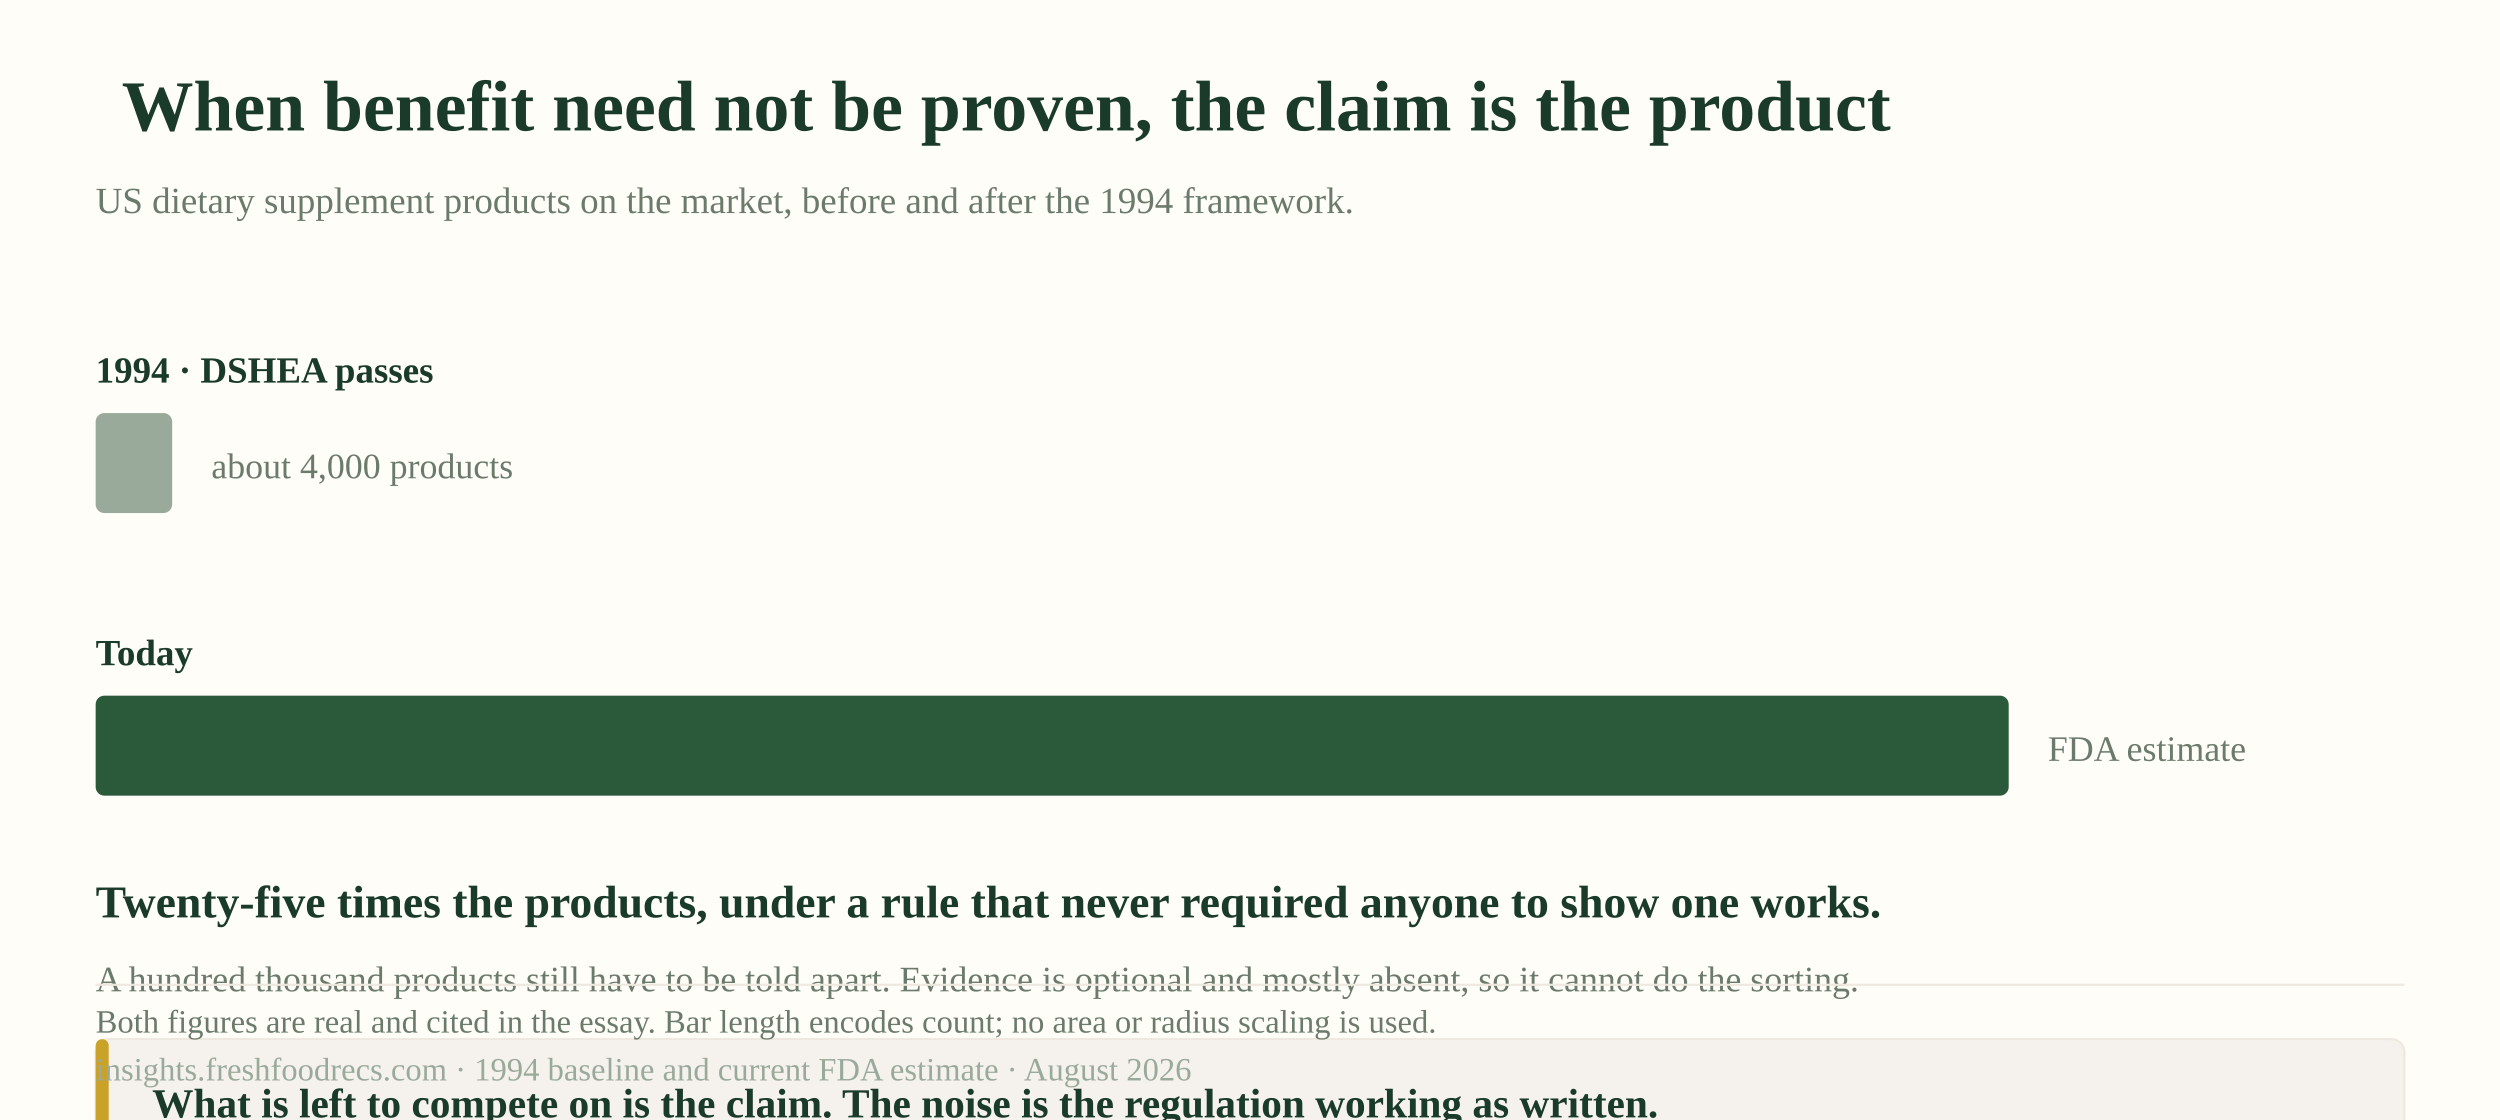
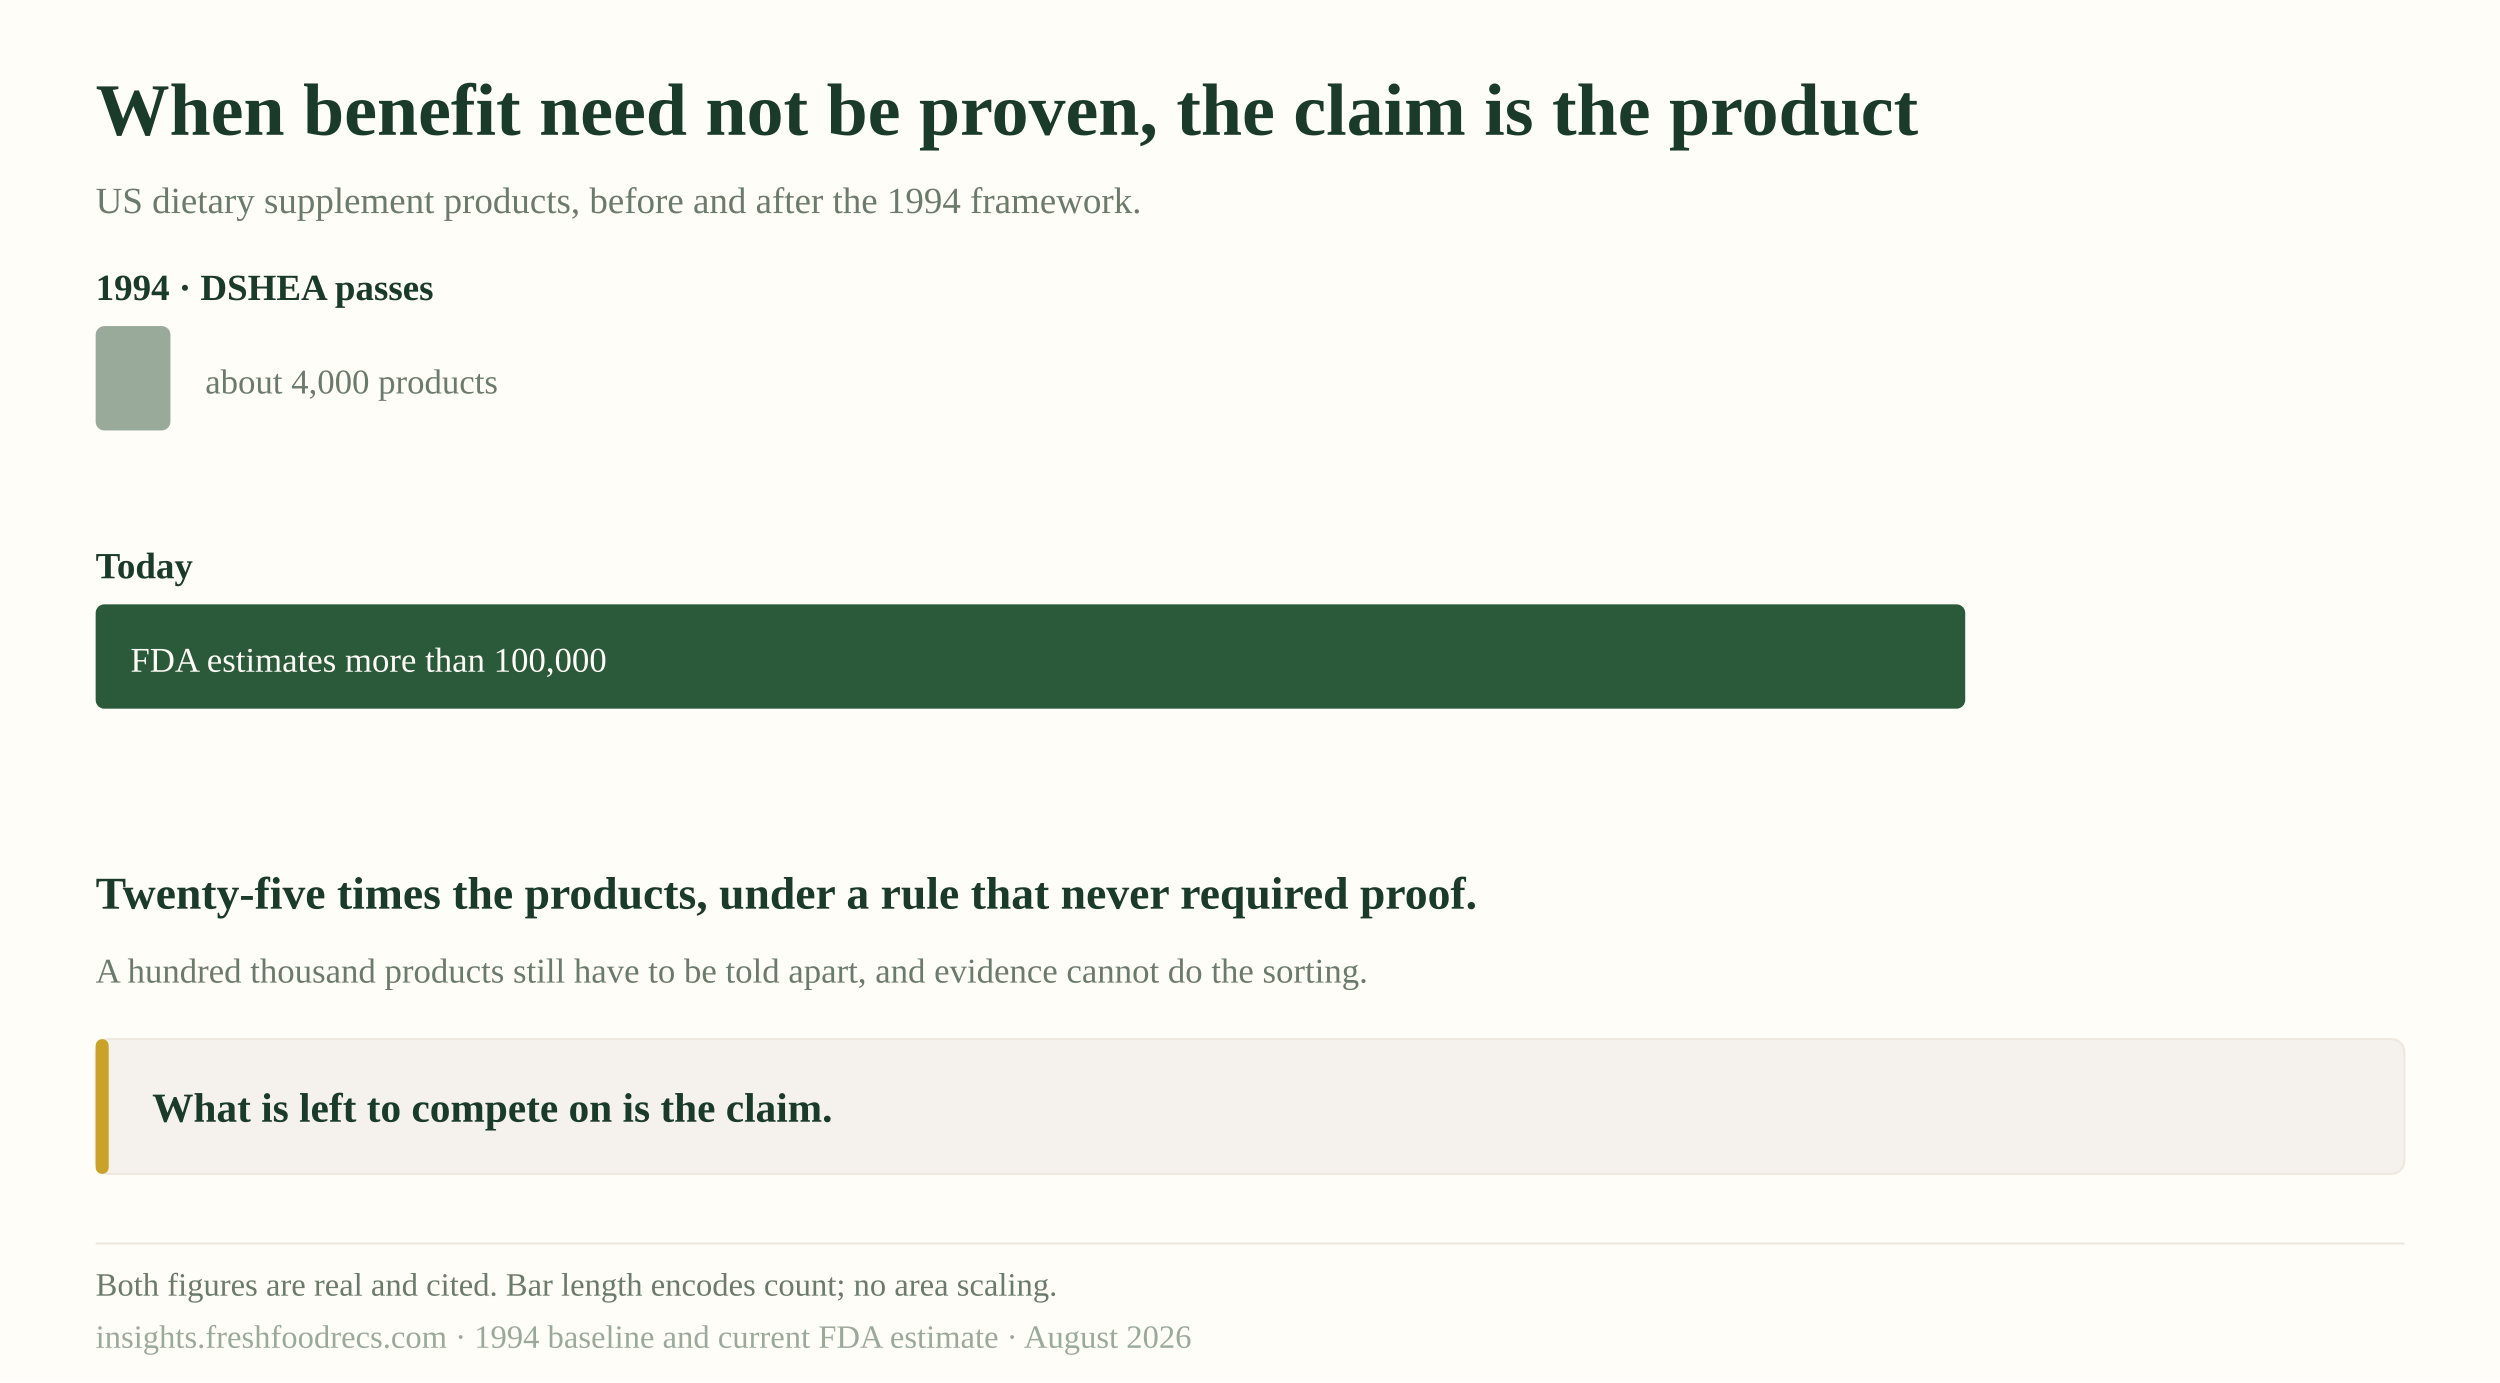
- <svg xmlns="http://www.w3.org/2000/svg" viewBox="0 0 1150 515" width="1150" height="515" font-family="Source Sans 3, Segoe UI, Helvetica, Arial, sans-serif">
-   <rect width="1150" height="515" fill="#fffdf8" />
-   <text x="56" y="60" font-size="33.0" font-weight="700" fill="#1a3a2a">When benefit need not be proven, the claim is the product</text>
-   <text x="44" y="98" font-size="17" fill="#6b7b6b">US dietary supplement products on the market, before and after the 1994 framework.</text>
-   <text x="44" y="176" font-size="17.0" font-weight="700" fill="#1a3a2a">1994 · DSHEA passes</text>
-   <rect x="44" y="190" width="35.2" height="46" rx="4" fill="#9aaa9a" />
-   <text x="97.2" y="220" font-size="16.5" fill="#6b7b6b">about 4,000 products</text>
-   <text x="44" y="306" font-size="17.0" font-weight="700" fill="#1a3a2a">Today</text>
-   <rect x="44" y="320" width="880.0" height="46" rx="4" fill="#2a5a3a" />
-   <text x="942.0" y="350" font-size="16.5" fill="#6b7b6b">FDA estimate</text>
-   <text x="44" y="422" font-size="21.0" font-weight="700" fill="#1a3a2a">Twenty-five times the products, under a rule that never required anyone to show one works.</text>
-   <text x="44" y="456" font-size="16.5" fill="#6b7b6b">A hundred thousand products still have to be told apart. Evidence is optional and mostly absent, so it cannot do the sorting.</text>
-   <rect x="44" y="478" width="1062" height="58" rx="6" fill="#f5f2ed" stroke="#eee8df" stroke-width="1" />
-   <rect x="44" y="478" width="6" height="58" rx="3" fill="#c9a227" />
-   <text x="70" y="514" font-size="19.0" font-weight="700" fill="#1a3a2a">What is left to compete on is the claim. The noise is the regulation working as written.</text>
-   <line x1="44" y1="453" x2="1106" y2="453" stroke="#eee8df" stroke-width="1" />
-   <text x="44" y="475" font-size="15" fill="#6b7b6b">Both figures are real and cited in the essay. Bar length encodes count; no area or radius scaling is used.</text>
-   <text x="44" y="497" font-size="15" fill="#9aaa9a">insights.freshfoodrecs.com · 1994 baseline and current FDA estimate · August 2026</text>
+ <svg xmlns="http://www.w3.org/2000/svg" viewBox="0 0 1150 636" width="1150" height="636" font-family="Source Sans 3, Segoe UI, Helvetica, Arial, sans-serif">
+   <rect width="1150" height="636" fill="#fffdf8" />
+   <text x="44" y="62" font-size="34" font-weight="700" fill="#1a3a2a">When benefit need not be proven, the claim is the product</text>
+   <text x="44" y="98" font-size="17" fill="#6b7b6b">US dietary supplement products, before and after the 1994 framework.</text>
+   <text x="44" y="138" font-size="17" font-weight="700" fill="#1a3a2a">1994 · DSHEA passes</text>
+   <rect x="44" y="150" width="34.4" height="48" rx="4" fill="#9aaa9a" />
+   <text x="94.4" y="181" font-size="16" fill="#6b7b6b">about 4,000 products</text>
+   <text x="44" y="266" font-size="17" font-weight="700" fill="#1a3a2a">Today</text>
+   <rect x="44" y="278" width="860.0" height="48" rx="4" fill="#2a5a3a" />
+   <text x="60" y="309" font-size="16" fill="#fffdf8">FDA estimates more than 100,000</text>
+   <text x="44" y="418" font-size="21" font-weight="700" fill="#1a3a2a">Twenty-five times the products, under a rule that never required proof.</text>
+   <text x="44" y="452" font-size="16" fill="#6b7b6b">A hundred thousand products still have to be told apart, and evidence cannot do the sorting.</text>
+   <rect x="44" y="478" width="1062" height="62" rx="6" fill="#f5f2ed" stroke="#eee8df" stroke-width="1" />
+   <rect x="44" y="478" width="6" height="62" rx="3" fill="#c9a227" />
+   <text x="70" y="516" font-size="19" font-weight="700" fill="#1a3a2a">What is left to compete on is the claim.</text>
+   <line x1="44" y1="572" x2="1106" y2="572" stroke="#eee8df" stroke-width="1" />
+   <text x="44" y="596" font-size="15" fill="#6b7b6b">Both figures are real and cited. Bar length encodes count; no area scaling.</text>
+   <text x="44" y="620" font-size="15" fill="#9aaa9a">insights.freshfoodrecs.com · 1994 baseline and current FDA estimate · August 2026</text>
</svg>
